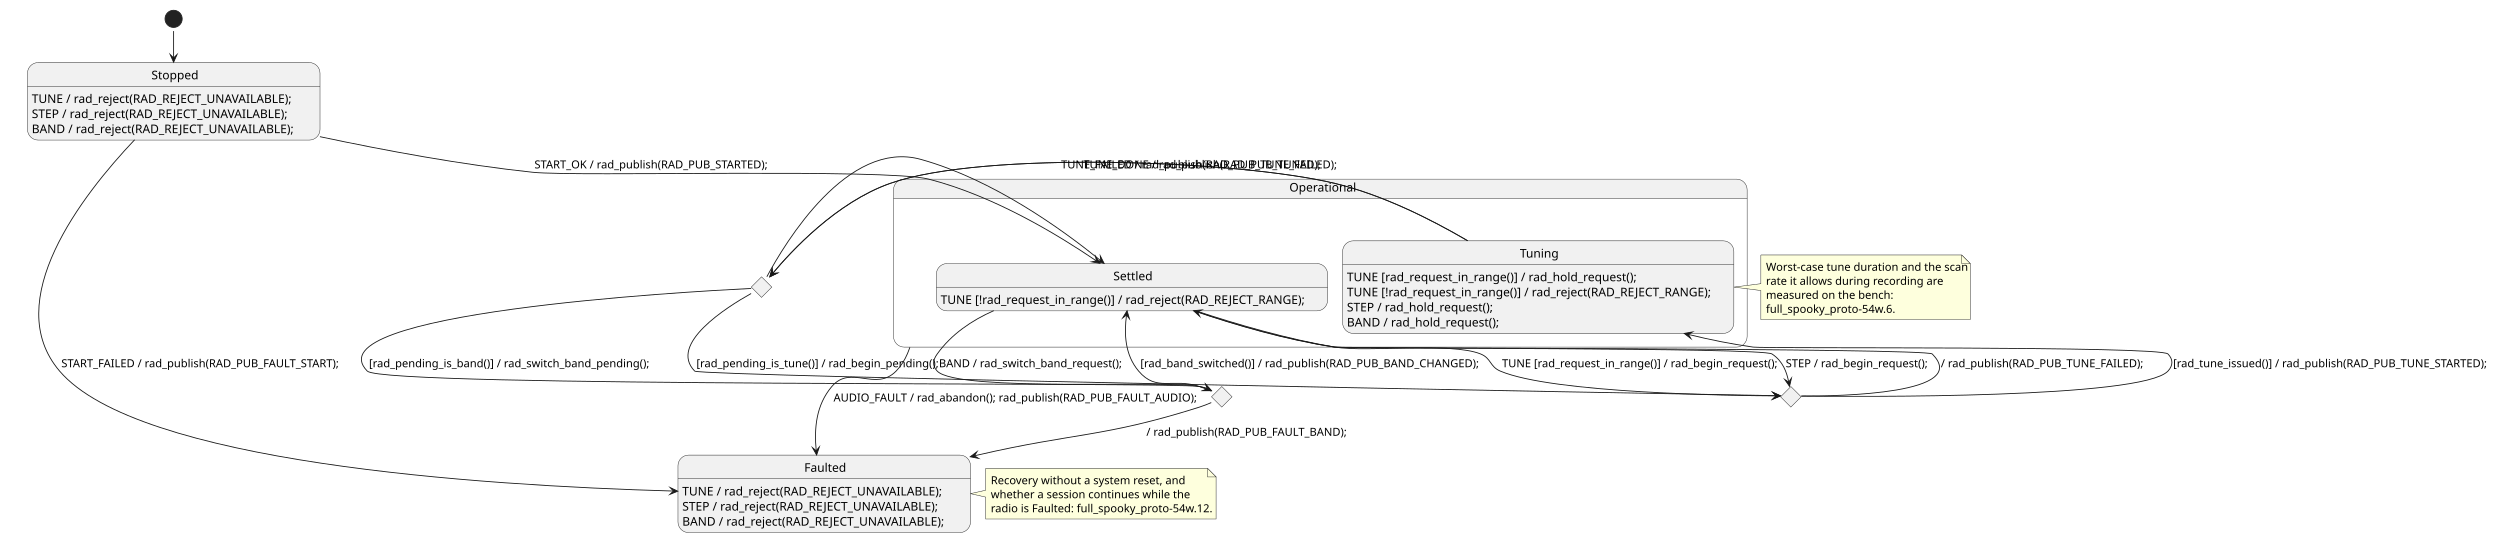
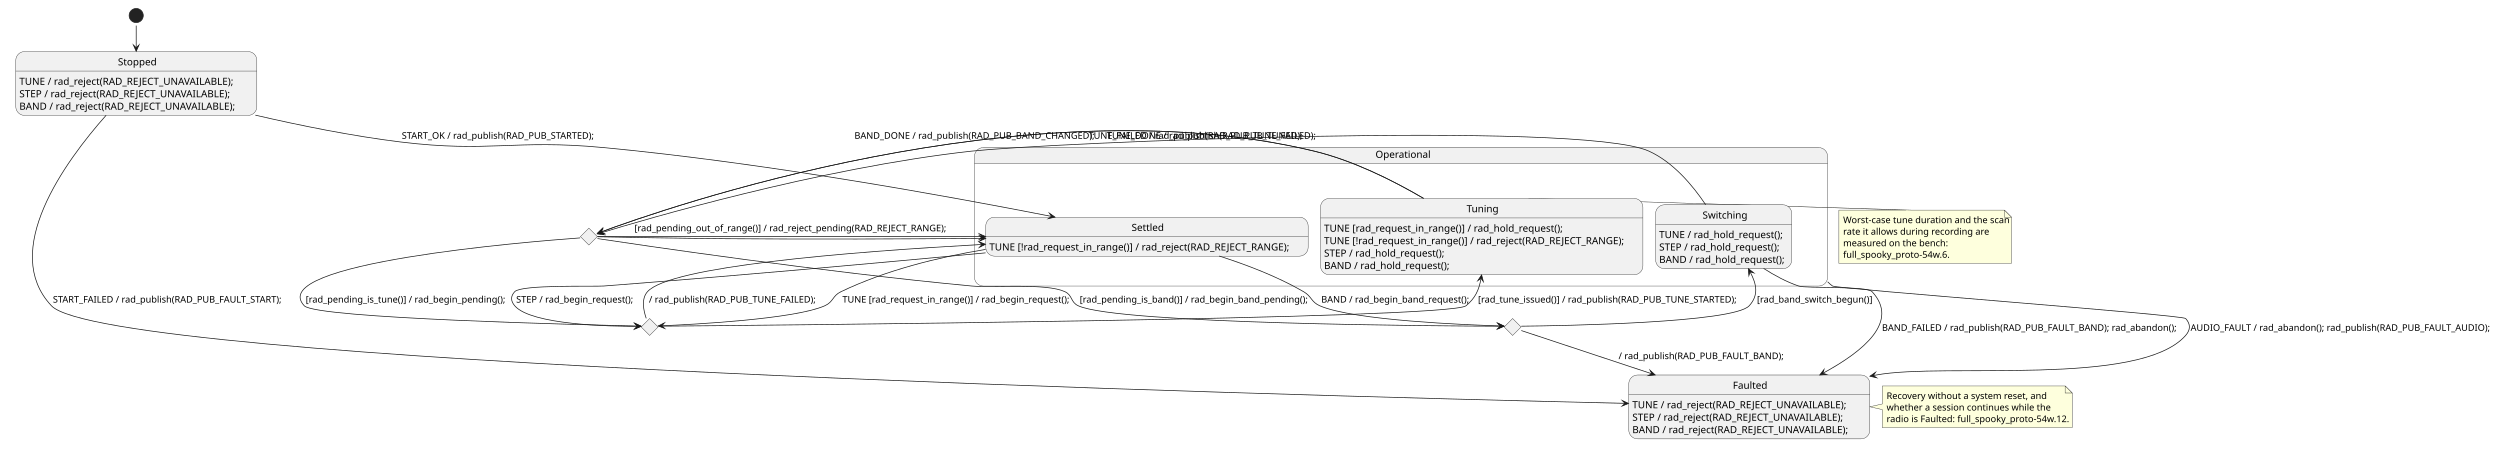
- <svg xmlns="http://www.w3.org/2000/svg" version="1.1" data-diagram-type="STATE" style="width:2917px;height:637px;background:#FFFFFF;" width="2917px" height="637px" viewBox="0 0 2917 637" zoomAndPan="magnify" preserveAspectRatio="none" contentStyleType="text/css">
+ <svg xmlns="http://www.w3.org/2000/svg" version="1.1" data-diagram-type="STATE" style="width:3540px;height:637px;background:#FFFFFF;" width="3540px" height="637px" viewBox="0 0 3540 637" zoomAndPan="magnify" preserveAspectRatio="none" contentStyleType="text/css">
  <defs />
  <g font-family="sans-serif" lengthAdjust="spacing">
    <g class="cluster" data-qualified-name="Operational" id="ent0002" data-source-line="23">
-       <path d="M1055.06,209 L2026.06,209 A12.5,12.5 0 0 1 2038.56,221.5 L2038.56,231.609 L1042.56,231.609 L1042.56,221.5 A12.5,12.5 0 0 1 1055.06,209" fill="#F1F1F1" />
-       <rect x="1042.56" y="209" width="996" height="196" fill="none" style="stroke:#181818;stroke-width:0.5;" rx="12.5" ry="12.5" />
-       <line x1="1042.56" y1="231.609" x2="2038.56" y2="231.609" style="stroke:#181818;stroke-width:0.5;" />
-       <text x="1504.371" y="223.533" fill="#000" font-size="14" textLength="72.379">Operational</text>
+       <path d="M1392.356,209 L2575.356,209 A12.5,12.5 0 0 1 2587.856,221.5 L2587.856,231.609 L1379.856,231.609 L1379.856,221.5 A12.5,12.5 0 0 1 1392.356,209" fill="#F1F1F1" />
+       <rect x="1379.856" y="209" width="1208" height="196" fill="none" style="stroke:#181818;stroke-width:0.5;" rx="12.5" ry="12.5" />
+       <line x1="1379.856" y1="231.609" x2="2587.856" y2="231.609" style="stroke:#181818;stroke-width:0.5;" />
+       <text x="1947.667" y="223.533" fill="#000" font-size="14" textLength="72.379">Operational</text>
    </g>
    <g class="entity" data-qualified-name="Stopped" id="ent0001" data-source-line="22">
-       <rect x="32.06" y="73" width="341.323" height="90.438" fill="#F1F1F1" style="stroke:#181818;stroke-width:0.5;" rx="12.5" ry="12.5" />
-       <line x1="32.06" y1="100.609" x2="373.384" y2="100.609" style="stroke:#181818;stroke-width:0.5;" />
-       <text x="176.643" y="92.533" fill="#000" font-size="14" textLength="52.158">Stopped</text>
-       <text x="37.06" y="120.143" fill="#000" font-size="14" textLength="320.537">TUNE / rad_reject(RAD_REJECT_UNAVAILABLE);</text>
-       <text x="37.06" y="137.752" fill="#000" font-size="14" textLength="318.992">STEP / rad_reject(RAD_REJECT_UNAVAILABLE);</text>
-       <text x="37.06" y="155.361" fill="#000" font-size="14" textLength="321.323">BAND / rad_reject(RAD_REJECT_UNAVAILABLE);</text>
+       <rect x="22.356" y="73" width="341.323" height="90.438" fill="#F1F1F1" style="stroke:#181818;stroke-width:0.5;" rx="12.5" ry="12.5" />
+       <line x1="22.356" y1="100.609" x2="363.68" y2="100.609" style="stroke:#181818;stroke-width:0.5;" />
+       <text x="166.939" y="92.533" fill="#000" font-size="14" textLength="52.158">Stopped</text>
+       <text x="27.356" y="120.143" fill="#000" font-size="14" textLength="320.537">TUNE / rad_reject(RAD_REJECT_UNAVAILABLE);</text>
+       <text x="27.356" y="137.752" fill="#000" font-size="14" textLength="318.992">STEP / rad_reject(RAD_REJECT_UNAVAILABLE);</text>
+       <text x="27.356" y="155.361" fill="#000" font-size="14" textLength="321.323">BAND / rad_reject(RAD_REJECT_UNAVAILABLE);</text>
    </g>
-     <g class="entity" data-qualified-name="Faulted" id="ent0005" data-source-line="27">
-       <rect x="791.06" y="531" width="341.323" height="90.438" fill="#F1F1F1" style="stroke:#181818;stroke-width:0.5;" rx="12.5" ry="12.5" />
-       <line x1="791.06" y1="558.609" x2="1132.384" y2="558.609" style="stroke:#181818;stroke-width:0.5;" />
-       <text x="938.374" y="550.533" fill="#000" font-size="14" textLength="46.696">Faulted</text>
-       <text x="796.06" y="578.143" fill="#000" font-size="14" textLength="320.537">TUNE / rad_reject(RAD_REJECT_UNAVAILABLE);</text>
-       <text x="796.06" y="595.752" fill="#000" font-size="14" textLength="318.992">STEP / rad_reject(RAD_REJECT_UNAVAILABLE);</text>
-       <text x="796.06" y="613.361" fill="#000" font-size="14" textLength="321.323">BAND / rad_reject(RAD_REJECT_UNAVAILABLE);</text>
+     <g class="entity" data-qualified-name="Faulted" id="ent0006" data-source-line="28">
+       <rect x="2306.356" y="531" width="341.323" height="90.438" fill="#F1F1F1" style="stroke:#181818;stroke-width:0.5;" rx="12.5" ry="12.5" />
+       <line x1="2306.356" y1="558.609" x2="2647.68" y2="558.609" style="stroke:#181818;stroke-width:0.5;" />
+       <text x="2453.67" y="550.533" fill="#000" font-size="14" textLength="46.696">Faulted</text>
+       <text x="2311.356" y="578.143" fill="#000" font-size="14" textLength="320.537">TUNE / rad_reject(RAD_REJECT_UNAVAILABLE);</text>
+       <text x="2311.356" y="595.752" fill="#000" font-size="14" textLength="318.992">STEP / rad_reject(RAD_REJECT_UNAVAILABLE);</text>
+       <text x="2311.356" y="613.361" fill="#000" font-size="14" textLength="321.323">BAND / rad_reject(RAD_REJECT_UNAVAILABLE);</text>
    </g>
-     <g class="entity" data-qualified-name="TuneIssue" id="ent0006">
-       <polygon points="2089.56,451,2101.56,463,2089.56,475,2077.56,463,2089.56,451" fill="#F1F1F1" style="stroke:#181818;stroke-width:0.5;stroke-linejoin:miter;stroke-miterlimit:10;" />
+     <g class="entity" data-qualified-name="TuneIssue" id="ent0007">
+       <polygon points="919.856,451,931.856,463,919.856,475,907.856,463,919.856,451" fill="#F1F1F1" style="stroke:#181818;stroke-width:0.5;stroke-linejoin:miter;stroke-miterlimit:10;" />
    </g>
-     <g class="entity" data-qualified-name="BandSwitch" id="ent0007">
-       <polygon points="1425.56,451,1437.56,463,1425.56,475,1413.56,463,1425.56,451" fill="#F1F1F1" style="stroke:#181818;stroke-width:0.5;stroke-linejoin:miter;stroke-miterlimit:10;" />
+     <g class="entity" data-qualified-name="BandIssue" id="ent0008">
+       <polygon points="2141.856,451,2153.856,463,2141.856,475,2129.856,463,2141.856,451" fill="#F1F1F1" style="stroke:#181818;stroke-width:0.5;stroke-linejoin:miter;stroke-miterlimit:10;" />
    </g>
-     <g class="entity" data-qualified-name="NextCommand" id="ent0008">
-       <polygon points="888.56,323,900.56,335,888.56,347,876.56,335,888.56,323" fill="#F1F1F1" style="stroke:#181818;stroke-width:0.5;stroke-linejoin:miter;stroke-miterlimit:10;" />
+     <g class="entity" data-qualified-name="NextCommand" id="ent0009">
+       <polygon points="833.856,323,845.856,335,833.856,347,821.856,335,833.856,323" fill="#F1F1F1" style="stroke:#181818;stroke-width:0.5;stroke-linejoin:miter;stroke-miterlimit:10;" />
    </g>
-     <g class="start_entity" data-qualified-name=".start." id="ent0009" data-source-line="20">
-       <ellipse cx="202.56" cy="22" rx="10" ry="10" fill="#222" style="stroke:#222;stroke-width:1;" />
+     <g class="start_entity" data-qualified-name=".start." id="ent0010" data-source-line="20">
+       <ellipse cx="192.856" cy="22" rx="10" ry="10" fill="#222" style="stroke:#222;stroke-width:1;" />
    </g>
-     <g class="entity" data-qualified-name="GMN26" id="ent0027" data-source-line="87">
-       <path d="M2054.56,297.5 L2054.56,331 L2022.865,335 L2054.56,339 L2054.56,372.906 A0,0 0 0 0 2054.56,372.906 L2298.852,372.906 A0,0 0 0 0 2298.852,372.906 L2298.852,307.5 L2288.852,297.5 L2054.56,297.5 A0,0 0 0 0 2054.56,297.5" style="stroke:#181818;stroke-width:0.5;" fill="#FEFFDD" />
-       <path d="M2288.852,297.5 L2288.852,307.5 L2298.852,307.5 L2288.852,297.5" style="stroke:#181818;stroke-width:0.5;" fill="#FEFFDD" />
-       <text x="2060.56" y="315.995" fill="#000" font-size="13" textLength="223.292">Worst-case tune duration and the scan</text>
-       <text x="2060.56" y="332.347" fill="#000" font-size="13" textLength="192.207">rate it allows during recording are</text>
-       <text x="2060.56" y="348.698" fill="#000" font-size="13" textLength="140.207">measured on the bench:</text>
-       <text x="2060.56" y="365.05" fill="#000" font-size="13" textLength="144.53">full_spooky_proto-54w.6.</text>
+     <g class="entity" data-qualified-name="GMN30" id="ent0031" data-source-line="102">
+       <path d="M2603.856,297.5 L2603.856,372.906 A0,0 0 0 0 2603.856,372.906 L2848.148,372.906 A0,0 0 0 0 2848.148,372.906 L2848.148,307.5 L2838.148,297.5 L2706.873,297.5 L2164.426,280.836 L2698.873,297.5 L2603.856,297.5 A0,0 0 0 0 2603.856,297.5" style="stroke:#181818;stroke-width:0.5;" fill="#FEFFDD" />
+       <path d="M2838.148,297.5 L2838.148,307.5 L2848.148,307.5 L2838.148,297.5" style="stroke:#181818;stroke-width:0.5;" fill="#FEFFDD" />
+       <text x="2609.856" y="315.995" fill="#000" font-size="13" textLength="223.292">Worst-case tune duration and the scan</text>
+       <text x="2609.856" y="332.347" fill="#000" font-size="13" textLength="192.207">rate it allows during recording are</text>
+       <text x="2609.856" y="348.698" fill="#000" font-size="13" textLength="140.207">measured on the bench:</text>
+       <text x="2609.856" y="365.05" fill="#000" font-size="13" textLength="144.53">full_spooky_proto-54w.6.</text>
    </g>
-     <g class="entity" data-qualified-name="GMN29" id="ent0030" data-source-line="93">
-       <path d="M1150.06,546.5 L1150.06,572 L1132.208,576 L1150.06,580 L1150.06,605.555 A0,0 0 0 0 1150.06,605.555 L1418.924,605.555 A0,0 0 0 0 1418.924,605.555 L1418.924,556.5 L1408.924,546.5 L1150.06,546.5 A0,0 0 0 0 1150.06,546.5" style="stroke:#181818;stroke-width:0.5;" fill="#FEFFDD" />
-       <path d="M1408.924,546.5 L1408.924,556.5 L1418.924,556.5 L1408.924,546.5" style="stroke:#181818;stroke-width:0.5;" fill="#FEFFDD" />
-       <text x="1156.06" y="564.995" fill="#000" font-size="13" textLength="216.76">Recovery without a system reset, and</text>
-       <text x="1156.06" y="581.347" fill="#000" font-size="13" textLength="218.962">whether a session continues while the</text>
-       <text x="1156.06" y="597.698" fill="#000" font-size="13" textLength="247.863">radio is Faulted: full_spooky_proto-54w.12.</text>
+     <g class="entity" data-qualified-name="GMN33" id="ent0034" data-source-line="108">
+       <path d="M2665.356,546.5 L2665.356,572 L2647.504,576 L2665.356,580 L2665.356,605.555 A0,0 0 0 0 2665.356,605.555 L2934.22,605.555 A0,0 0 0 0 2934.22,605.555 L2934.22,556.5 L2924.22,546.5 L2665.356,546.5 A0,0 0 0 0 2665.356,546.5" style="stroke:#181818;stroke-width:0.5;" fill="#FEFFDD" />
+       <path d="M2924.22,546.5 L2924.22,556.5 L2934.22,556.5 L2924.22,546.5" style="stroke:#181818;stroke-width:0.5;" fill="#FEFFDD" />
+       <text x="2671.356" y="564.995" fill="#000" font-size="13" textLength="216.76">Recovery without a system reset, and</text>
+       <text x="2671.356" y="581.347" fill="#000" font-size="13" textLength="218.962">whether a session continues while the</text>
+       <text x="2671.356" y="597.698" fill="#000" font-size="13" textLength="247.863">radio is Faulted: full_spooky_proto-54w.12.</text>
    </g>
    <g class="entity" data-qualified-name="Operational.Settled" id="ent0003" data-source-line="24">
-       <rect x="1092.56" y="307.5" width="456.488" height="55.219" fill="#F1F1F1" style="stroke:#181818;stroke-width:0.5;" rx="12.5" ry="12.5" />
-       <line x1="1092.56" y1="335.109" x2="1549.049" y2="335.109" style="stroke:#181818;stroke-width:0.5;" />
-       <text x="1299.012" y="327.033" fill="#000" font-size="14" textLength="43.586">Settled</text>
-       <text x="1097.56" y="354.643" fill="#000" font-size="14" textLength="436.488">TUNE [!rad_request_in_range()] / rad_reject(RAD_REJECT_RANGE);</text>
+       <rect x="1395.856" y="307.5" width="456.488" height="55.219" fill="#F1F1F1" style="stroke:#181818;stroke-width:0.5;" rx="12.5" ry="12.5" />
+       <line x1="1395.856" y1="335.109" x2="1852.345" y2="335.109" style="stroke:#181818;stroke-width:0.5;" />
+       <text x="1602.308" y="327.033" fill="#000" font-size="14" textLength="43.586">Settled</text>
+       <text x="1400.856" y="354.643" fill="#000" font-size="14" textLength="436.488">TUNE [!rad_request_in_range()] / rad_reject(RAD_REJECT_RANGE);</text>
    </g>
    <g class="entity" data-qualified-name="Operational.Tuning" id="ent0004" data-source-line="25">
-       <rect x="1566.56" y="281" width="456.488" height="108.047" fill="#F1F1F1" style="stroke:#181818;stroke-width:0.5;" rx="12.5" ry="12.5" />
-       <line x1="1566.56" y1="308.609" x2="2023.049" y2="308.609" style="stroke:#181818;stroke-width:0.5;" />
-       <text x="1773.401" y="300.533" fill="#000" font-size="14" textLength="42.807">Tuning</text>
-       <text x="1571.56" y="328.143" fill="#000" font-size="14" textLength="329.95">TUNE [rad_request_in_range()] / rad_hold_request();</text>
-       <text x="1571.56" y="345.752" fill="#000" font-size="14" textLength="436.488">TUNE [!rad_request_in_range()] / rad_reject(RAD_REJECT_RANGE);</text>
-       <text x="1571.56" y="363.361" fill="#000" font-size="14" textLength="170.42">STEP / rad_hold_request();</text>
-       <text x="1571.56" y="380.971" fill="#000" font-size="14" textLength="172.751">BAND / rad_hold_request();</text>
+       <rect x="1869.856" y="281" width="456.488" height="108.047" fill="#F1F1F1" style="stroke:#181818;stroke-width:0.5;" rx="12.5" ry="12.5" />
+       <line x1="1869.856" y1="308.609" x2="2326.345" y2="308.609" style="stroke:#181818;stroke-width:0.5;" />
+       <text x="2076.697" y="300.533" fill="#000" font-size="14" textLength="42.807">Tuning</text>
+       <text x="1874.856" y="328.143" fill="#000" font-size="14" textLength="329.95">TUNE [rad_request_in_range()] / rad_hold_request();</text>
+       <text x="1874.856" y="345.752" fill="#000" font-size="14" textLength="436.488">TUNE [!rad_request_in_range()] / rad_reject(RAD_REJECT_RANGE);</text>
+       <text x="1874.856" y="363.361" fill="#000" font-size="14" textLength="170.42">STEP / rad_hold_request();</text>
+       <text x="1874.856" y="380.971" fill="#000" font-size="14" textLength="172.751">BAND / rad_hold_request();</text>
    </g>
-     <g class="link" data-entity-1="ent0009" data-entity-2="ent0001" id="lnk10" data-link-type="dependency">
-       <polygon points="202.56,72.617,206.56,63.617,202.56,67.617,198.56,63.617,202.56,72.617" fill="#181818" style="stroke:#181818;stroke-width:1;stroke-linejoin:miter;stroke-miterlimit:10;" />
-       <path d="M202.56,36.281 C202.56,45.493 202.56,54.148 202.56,67.617" style="stroke:#181818;stroke-width:1;" fill="none" />
+     <g class="entity" data-qualified-name="Operational.Switching" id="ent0005" data-source-line="26">
+       <rect x="2344.356" y="290" width="192.751" height="90.438" fill="#F1F1F1" style="stroke:#181818;stroke-width:0.5;" rx="12.5" ry="12.5" />
+       <line x1="2344.356" y1="317.609" x2="2537.107" y2="317.609" style="stroke:#181818;stroke-width:0.5;" />
+       <text x="2410.773" y="309.533" fill="#000" font-size="14" textLength="59.917">Switching</text>
+       <text x="2349.356" y="337.143" fill="#000" font-size="14" textLength="171.965">TUNE / rad_hold_request();</text>
+       <text x="2349.356" y="354.752" fill="#000" font-size="14" textLength="170.42">STEP / rad_hold_request();</text>
+       <text x="2349.356" y="372.361" fill="#000" font-size="14" textLength="172.751">BAND / rad_hold_request();</text>
    </g>
-     <g class="link" data-entity-1="ent0001" data-entity-2="ent0003" id="lnk11" data-link-type="dependency">
-       <polygon points="1283.432,307.276,1278.242,298.906,1279.298,304.463,1273.741,305.519,1283.432,307.276" fill="#181818" style="stroke:#181818;stroke-width:1;stroke-linejoin:miter;stroke-miterlimit:10;" />
-       <path d="M373.279,159.474 C448.887,175.564 539.187,192.295 621.56,201 C672.617,206.396 1033.832,196.232 1083.56,209 C1159.706,228.551 1234.468,273.951 1279.298,304.463" style="stroke:#181818;stroke-width:1;" fill="none" />
-       <text x="623.56" y="196.495" fill="#000" font-size="13" textLength="288.253">START_OK / rad_publish(RAD_PUB_STARTED);</text>
+     <g class="link" data-entity-1="ent0010" data-entity-2="ent0001" id="lnk11" data-link-type="dependency">
+       <polygon points="192.856,72.617,196.856,63.617,192.856,67.617,188.856,63.617,192.856,72.617" fill="#181818" style="stroke:#181818;stroke-width:1;stroke-linejoin:miter;stroke-miterlimit:10;" />
+       <path d="M192.856,36.281 C192.856,45.493 192.856,54.148 192.856,67.617" style="stroke:#181818;stroke-width:1;" fill="none" />
    </g>
-     <g class="link" data-entity-1="ent0001" data-entity-2="ent0005" id="lnk12" data-link-type="dependency">
-       <polygon points="790.786,573.107,781.903,568.853,785.788,572.965,781.676,576.85,790.786,573.107" fill="#181818" style="stroke:#181818;stroke-width:1;stroke-linejoin:miter;stroke-miterlimit:10;" />
-       <path d="M157.091,163.073 C95.288,228.274 0,351.49 69.56,433 C160.411,539.458 553.242,566.352 785.788,572.965" style="stroke:#181818;stroke-width:1;" fill="none" />
-       <text x="71.56" y="428.495" fill="#000" font-size="13" textLength="345.325">START_FAILED / rad_publish(RAD_PUB_FAULT_START);</text>
+     <g class="link" data-entity-1="ent0001" data-entity-2="ent0003" id="lnk12" data-link-type="dependency">
+       <polygon points="1493.918,307.441,1485.856,301.784,1489.011,306.478,1484.317,309.634,1493.918,307.441" fill="#181818" style="stroke:#181818;stroke-width:1;stroke-linejoin:miter;stroke-miterlimit:10;" />
+       <path d="M361.587,163.053 C425.438,177.854 499.062,192.701 566.856,201 C693.957,216.558 727.378,196.923 854.856,209 C1081.079,230.432 1336.659,276.605 1489.011,306.478" style="stroke:#181818;stroke-width:1;" fill="none" />
+       <text x="568.856" y="196.495" fill="#000" font-size="13" textLength="288.253">START_OK / rad_publish(RAD_PUB_STARTED);</text>
    </g>
-     <g class="link" data-entity-1="ent0003" data-entity-2="ent0006" id="lnk13" data-link-type="dependency">
-       <polygon points="2077.496,461.961,2068.52,457.907,2072.496,461.931,2068.472,465.906,2077.496,461.961" fill="#181818" style="stroke:#181818;stroke-width:1;stroke-linejoin:miter;stroke-miterlimit:10;" />
-       <path d="M1394.76,362.511 C1440.959,377.782 1501.974,395.735 1557.56,405 C1594.865,411.218 1692.458,398.923 1727.56,413 C1740.133,418.042 1738.086,427.718 1750.56,433 C1811.345,458.738 2019.384,461.609 2072.496,461.931" style="stroke:#181818;stroke-width:1;" fill="none" />
-       <text x="1752.56" y="428.495" fill="#000" font-size="13" textLength="313.612">TUNE [rad_request_in_range()] / rad_begin_request();</text>
+     <g class="link" data-entity-1="ent0001" data-entity-2="ent0006" id="lnk13" data-link-type="dependency">
+       <polygon points="2305.942,571.26,2297.038,567.051,2300.943,571.143,2296.851,575.049,2305.942,571.26" fill="#181818" style="stroke:#181818;stroke-width:1;stroke-linejoin:miter;stroke-miterlimit:10;" />
+       <path d="M150.31,163.169 C91.388,229.613 0,355.713 72.856,433 C149.37,514.166 1764.375,558.58 2300.943,571.143" style="stroke:#181818;stroke-width:1;" fill="none" />
+       <text x="74.856" y="428.495" fill="#000" font-size="13" textLength="345.325">START_FAILED / rad_publish(RAD_PUB_FAULT_START);</text>
    </g>
-     <g class="link" data-entity-1="ent0003" data-entity-2="ent0006" id="lnk14" data-link-type="dependency">
-       <polygon points="2088.028,450.822,2090.245,441.226,2087.078,445.913,2082.391,442.746,2088.028,450.822" fill="#181818" style="stroke:#181818;stroke-width:1;stroke-linejoin:miter;stroke-miterlimit:10;" />
-       <path d="M1392.827,362.512 C1439.2,378.15 1501.094,396.495 1557.56,405 C1571.571,407.11 2055.726,405.209 2067.56,413 C2080.334,421.41 2084.82,434.245 2087.078,445.913" style="stroke:#181818;stroke-width:1;" fill="none" />
-       <text x="2083.56" y="428.495" fill="#000" font-size="13" textLength="165.477">STEP / rad_begin_request();</text>
+     <g class="link" data-entity-1="ent0003" data-entity-2="ent0007" id="lnk14" data-link-type="dependency">
+       <polygon points="932.071,461.522,941.232,465.137,937.066,461.31,940.893,457.145,932.071,461.522" fill="#181818" style="stroke:#181818;stroke-width:1;stroke-linejoin:miter;stroke-miterlimit:10;" />
+       <path d="M1395.622,353.156 C1327.38,364.394 1253.976,382.831 1190.856,413 C1178.634,418.842 1180.247,427.525 1167.856,433 C1124.737,452.054 980.867,459.452 937.066,461.31" style="stroke:#181818;stroke-width:1;" fill="none" />
+       <text x="1192.856" y="428.495" fill="#000" font-size="13" textLength="313.612">TUNE [rad_request_in_range()] / rad_begin_request();</text>
    </g>
    <g class="link" data-entity-1="ent0003" data-entity-2="ent0007" id="lnk15" data-link-type="dependency">
-       <polygon points="1413.419,455.85,1406.804,448.553,1408.846,453.829,1403.57,455.87,1413.419,455.85" fill="#181818" style="stroke:#181818;stroke-width:1;stroke-linejoin:miter;stroke-miterlimit:10;" />
-       <path d="M1159.487,362.501 C1133.616,373.905 1109.985,390.084 1093.56,413 C1088.382,420.225 1087.462,426.533 1093.56,433 C1116.926,457.78 1366.395,443.252 1399.56,451 C1404.238,452.093 1404.571,451.939 1408.846,453.829" style="stroke:#181818;stroke-width:1;" fill="none" />
-       <text x="1095.56" y="428.495" fill="#000" font-size="13" textLength="208.102">BAND / rad_switch_band_request();</text>
+       <polygon points="907.742,462.112,898.734,458.13,902.742,462.122,898.749,466.13,907.742,462.112" fill="#181818" style="stroke:#181818;stroke-width:1;stroke-linejoin:miter;stroke-miterlimit:10;" />
+       <path d="M1395.595,358.053 C1242.673,372.44 1036.79,391.065 854.856,405 C840.869,406.071 738.457,402.771 728.856,413 C722.773,419.481 723.062,426.259 728.856,433 C752.196,460.151 864.452,462.195 902.742,462.122" style="stroke:#181818;stroke-width:1;" fill="none" />
+       <text x="730.856" y="428.495" fill="#000" font-size="13" textLength="165.477">STEP / rad_begin_request();</text>
    </g>
-     <g class="link" data-entity-1="ent0006" data-entity-2="ent0004" id="lnk16" data-link-type="dependency">
-       <polygon points="1965.16,389.055,1972.957,395.073,1970.018,390.239,1974.851,387.3,1965.16,389.055" fill="#181818" style="stroke:#181818;stroke-width:1;stroke-linejoin:miter;stroke-miterlimit:10;" />
-       <path d="M2101.764,462.163 C2169.724,462.945 2499.541,465.063 2529.56,433 C2535.636,426.511 2535.794,419.337 2529.56,413 C2520.131,403.414 2058.871,406.908 2045.56,405 C2019.278,401.232 1996.698,396.744 1970.018,390.239" style="stroke:#181818;stroke-width:1;" fill="none" />
-       <text x="2535.56" y="428.495" fill="#000" font-size="13" textLength="374.258">[rad_tune_issued()] / rad_publish(RAD_PUB_TUNE_STARTED);</text>
+     <g class="link" data-entity-1="ent0003" data-entity-2="ent0008" id="lnk16" data-link-type="dependency">
+       <polygon points="2129.715,461.673,2120.839,457.405,2124.717,461.523,2120.599,465.401,2129.715,461.673" fill="#181818" style="stroke:#181818;stroke-width:1;stroke-linejoin:miter;stroke-miterlimit:10;" />
+       <path d="M1726.319,362.542 C1765.198,374.889 1808.964,391.641 1845.856,413 C1857.58,419.787 1856.437,427.59 1868.856,433 C1916.814,453.889 2078.236,460.126 2124.717,461.523" style="stroke:#181818;stroke-width:1;" fill="none" />
+       <text x="1870.856" y="428.495" fill="#000" font-size="13" textLength="203.792">BAND / rad_begin_band_request();</text>
    </g>
-     <g class="link" data-entity-1="ent0006" data-entity-2="ent0003" id="lnk17" data-link-type="dependency">
-       <polygon points="1392.554,362.506,1399.798,369.178,1397.29,364.108,1402.361,361.6,1392.554,362.506" fill="#181818" style="stroke:#181818;stroke-width:1;stroke-linejoin:miter;stroke-miterlimit:10;" />
-       <path d="M2101.787,462.142 C2147.108,462.312 2300.569,459.539 2254.56,413 C2247.754,406.115 1567.137,406.422 1557.56,405 C1500.97,396.598 1443.687,379.796 1397.29,364.108" style="stroke:#181818;stroke-width:1;" fill="none" />
-       <text x="2264.56" y="428.495" fill="#000" font-size="13" textLength="243.477">/ rad_publish(RAD_PUB_TUNE_FAILED);</text>
+     <g class="link" data-entity-1="ent0007" data-entity-2="ent0004" id="lnk17" data-link-type="dependency">
+       <polygon points="2097.976,389.236,2092.524,397.438,2097.138,394.165,2100.411,398.779,2097.976,389.236" fill="#181818" style="stroke:#181818;stroke-width:1;stroke-linejoin:miter;stroke-miterlimit:10;" />
+       <path d="M932.18,461.901 C1054.854,460.892 2052.539,452.105 2075.856,433 C2088.88,422.33 2094.336,410.646 2097.138,394.165" style="stroke:#181818;stroke-width:1;" fill="none" />
+       <text x="2092.856" y="428.495" fill="#000" font-size="13" textLength="374.258">[rad_tune_issued()] / rad_publish(RAD_PUB_TUNE_STARTED);</text>
    </g>
-     <g class="link" data-entity-1="ent0004" data-entity-2="ent0008" id="lnk18" data-link-type="dependency">
-       <polygon points="898.22,322.972,907.063,318.636,901.429,319.137,900.928,313.503,898.22,322.972" fill="#181818" style="stroke:#181818;stroke-width:1;stroke-linejoin:miter;stroke-miterlimit:10;" />
-       <path d="M1712.506,280.924 C1668.523,255.163 1612.247,227.153 1557.56,214 C1445.425,187.03 1147.315,175.603 1038.56,214 C975.776,236.166 923.171,293.152 901.429,319.137" style="stroke:#181818;stroke-width:1;" fill="none" />
-       <text x="1264.06" y="196.495" fill="#000" font-size="13" textLength="283.912">TUNE_DONE / rad_publish(RAD_PUB_TUNED);</text>
+     <g class="link" data-entity-1="ent0007" data-entity-2="ent0003" id="lnk18" data-link-type="dependency">
+       <polygon points="1395.465,345.868,1386.257,342.374,1390.473,346.146,1386.701,350.362,1395.465,345.868" fill="#181818" style="stroke:#181818;stroke-width:1;stroke-linejoin:miter;stroke-miterlimit:10;" />
+       <path d="M915.066,450.779 C911.199,439.754 907.751,423.151 916.856,413 C948.804,377.385 1196.253,356.947 1390.473,346.146" style="stroke:#181818;stroke-width:1;" fill="none" />
+       <text x="918.856" y="428.495" fill="#000" font-size="13" textLength="243.477">/ rad_publish(RAD_PUB_TUNE_FAILED);</text>
    </g>
-     <g class="link" data-entity-1="ent0004" data-entity-2="ent0008" id="lnk19" data-link-type="dependency">
-       <polygon points="898.22,322.972,907.063,318.636,901.429,319.137,900.928,313.503,898.22,322.972" fill="#181818" style="stroke:#181818;stroke-width:1;stroke-linejoin:miter;stroke-miterlimit:10;" />
-       <path d="M1712.506,280.924 C1668.523,255.163 1612.247,227.153 1557.56,214 C1445.425,187.03 1147.315,175.603 1038.56,214 C975.776,236.166 923.171,293.152 901.429,319.137" style="stroke:#181818;stroke-width:1;" fill="none" />
-       <text x="1238.06" y="196.495" fill="#000" font-size="13" textLength="335.22">TUNE_FAILED / rad_publish(RAD_PUB_TUNE_FAILED);</text>
+     <g class="link" data-entity-1="ent0004" data-entity-2="ent0009" id="lnk19" data-link-type="dependency">
+       <polygon points="845.982,330.399,855.812,331.01,850.668,328.656,853.023,323.512,845.982,330.399" fill="#181818" style="stroke:#181818;stroke-width:1;stroke-linejoin:miter;stroke-miterlimit:10;" />
+       <path d="M2015.802,280.924 C1971.819,255.163 1915.543,227.153 1860.856,214 C1451.963,115.658 936.159,296.859 850.668,328.656" style="stroke:#181818;stroke-width:1;" fill="none" />
+       <text x="1567.356" y="196.495" fill="#000" font-size="13" textLength="283.912">TUNE_DONE / rad_publish(RAD_PUB_TUNED);</text>
    </g>
-     <g class="link" data-entity-1="ent0008" data-entity-2="ent0006" id="lnk20" data-link-type="dependency">
-       <polygon points="2077.37,461.782,2068.443,457.621,2072.371,461.692,2068.3,465.62,2077.37,461.782" fill="#181818" style="stroke:#181818;stroke-width:1;stroke-linejoin:miter;stroke-miterlimit:10;" />
-       <path d="M876.399,342.479 C847.572,358.598 779.744,401.477 810.56,433 C816.413,438.987 1942.097,459.355 2072.371,461.692" style="stroke:#181818;stroke-width:1;" fill="none" />
-       <text x="812.56" y="428.495" fill="#000" font-size="13" textLength="271.75">[rad_pending_is_tune()] / rad_begin_pending();</text>
+     <g class="link" data-entity-1="ent0004" data-entity-2="ent0009" id="lnk20" data-link-type="dependency">
+       <polygon points="845.982,330.399,855.812,331.01,850.668,328.656,853.023,323.512,845.982,330.399" fill="#181818" style="stroke:#181818;stroke-width:1;stroke-linejoin:miter;stroke-miterlimit:10;" />
+       <path d="M2015.802,280.924 C1971.819,255.163 1915.543,227.153 1860.856,214 C1451.963,115.658 936.159,296.859 850.668,328.656" style="stroke:#181818;stroke-width:1;" fill="none" />
+       <text x="1541.356" y="196.495" fill="#000" font-size="13" textLength="335.22">TUNE_FAILED / rad_publish(RAD_PUB_TUNE_FAILED);</text>
    </g>
-     <g class="link" data-entity-1="ent0008" data-entity-2="ent0007" id="lnk21" data-link-type="dependency">
-       <polygon points="1413.443,455.743,1406.842,448.433,1408.873,453.713,1403.594,455.744,1413.443,455.743" fill="#181818" style="stroke:#181818;stroke-width:1;stroke-linejoin:miter;stroke-miterlimit:10;" />
-       <path d="M876.475,336.565 C797.648,340.454 361.952,365.145 428.56,433 C447.458,452.251 1373.173,445.393 1399.56,451 C1404.259,451.998 1404.601,451.814 1408.873,453.713" style="stroke:#181818;stroke-width:1;" fill="none" />
-       <text x="430.56" y="428.495" fill="#000" font-size="13" textLength="315.828">[rad_pending_is_band()] / rad_switch_band_pending();</text>
+     <g class="link" data-entity-1="ent0009" data-entity-2="ent0003" id="lnk21" data-link-type="dependency">
+       <polygon points="1395.618,335,1386.618,331,1390.618,335,1386.618,339,1395.618,335" fill="#181818" style="stroke:#181818;stroke-width:1;stroke-linejoin:miter;stroke-miterlimit:10;" />
+       <path d="M845.949,335 C907.244,335 1183.79,335 1390.618,335" style="stroke:#181818;stroke-width:1;" fill="none" />
+       <text x="898.356" y="327.495" fill="#000" font-size="13" textLength="445.129">[rad_pending_out_of_range()] / rad_reject_pending(RAD_REJECT_RANGE);</text>
    </g>
-     <g class="link" data-entity-1="ent0008" data-entity-2="ent0003" id="lnk22" data-link-type="dependency">
-       <polygon points="1288.302,307.366,1283.834,298.589,1284.42,304.215,1278.793,304.801,1288.302,307.366" fill="#181818" style="stroke:#181818;stroke-width:1;stroke-linejoin:miter;stroke-miterlimit:10;" />
-       <path d="M894.752,322.918 C915.923,283.432 988.881,162.076 1074.56,186 C1159.202,209.635 1239.852,268.047 1284.42,304.215" style="stroke:#181818;stroke-width:1;" fill="none" />
+     <g class="link" data-entity-1="ent0009" data-entity-2="ent0007" id="lnk22" data-link-type="dependency">
+       <polygon points="907.741,461.746,898.83,457.552,902.742,461.637,898.656,465.55,907.741,461.746" fill="#181818" style="stroke:#181818;stroke-width:1;stroke-linejoin:miter;stroke-miterlimit:10;" />
+       <path d="M821.446,336.864 C747.855,342.206 373.85,372.512 430.856,433 C447.735,450.91 828.97,460.034 902.742,461.637" style="stroke:#181818;stroke-width:1;" fill="none" />
+       <text x="432.856" y="428.495" fill="#000" font-size="13" textLength="271.75">[rad_pending_is_tune()] / rad_begin_pending();</text>
    </g>
-     <g class="link" data-entity-1="ent0007" data-entity-2="ent0003" id="lnk23" data-link-type="dependency">
-       <polygon points="1315.06,362.6,1309.927,371.005,1314.412,367.558,1317.86,372.042,1315.06,362.6" fill="#181818" style="stroke:#181818;stroke-width:1;stroke-linejoin:miter;stroke-miterlimit:10;" />
-       <path d="M1413.538,456.464 C1409.19,454.582 1404.206,452.562 1399.56,451 C1368.703,440.628 1349.592,457.848 1328.56,433 C1312.295,413.782 1311.605,389.033 1314.412,367.558" style="stroke:#181818;stroke-width:1;" fill="none" />
-       <text x="1330.56" y="428.495" fill="#000" font-size="13" textLength="395.941">[rad_band_switched()] / rad_publish(RAD_PUB_BAND_CHANGED);</text>
+     <g class="link" data-entity-1="ent0009" data-entity-2="ent0008" id="lnk23" data-link-type="dependency">
+       <polygon points="2129.754,461.969,2120.768,457.938,2124.754,461.952,2120.741,465.938,2129.754,461.969" fill="#181818" style="stroke:#181818;stroke-width:1;stroke-linejoin:miter;stroke-miterlimit:10;" />
+       <path d="M846.035,337.854 C904.566,346.699 1162.891,385.013 1375.856,405 C1405.115,407.746 1481.216,400.595 1507.856,413 C1518.971,418.175 1515.707,427.899 1526.856,433 C1583.597,458.959 2043.476,461.672 2124.754,461.952" style="stroke:#181818;stroke-width:1;" fill="none" />
+       <text x="1528.856" y="428.495" fill="#000" font-size="13" textLength="311.518">[rad_pending_is_band()] / rad_begin_band_pending();</text>
    </g>
-     <g class="link" data-entity-1="ent0007" data-entity-2="ent0005" id="lnk24" data-link-type="dependency">
-       <polygon points="1132.075,532.969,1141.748,534.821,1136.944,531.834,1139.931,527.03,1132.075,532.969" fill="#181818" style="stroke:#181818;stroke-width:1;stroke-linejoin:miter;stroke-miterlimit:10;" />
-       <path d="M1413.307,469.742 C1409.023,471.599 1404.14,473.55 1399.56,475 C1287.281,510.544 1255.311,504.497 1140.56,531 C1137.754,531.648 1139.793,531.17 1136.944,531.834" style="stroke:#181818;stroke-width:1;" fill="none" />
-       <text x="1337.56" y="508.495" fill="#000" font-size="13" textLength="239.865">/ rad_publish(RAD_PUB_FAULT_BAND);</text>
+     <g class="link" data-entity-1="ent0009" data-entity-2="ent0003" id="lnk24" data-link-type="dependency">
+       <polygon points="1395.83,337.508,1386.798,333.579,1390.83,337.547,1386.861,341.578,1395.83,337.508" fill="#181818" style="stroke:#181818;stroke-width:1;stroke-linejoin:miter;stroke-miterlimit:10;" />
+       <path d="M846.197,335.255 C877.044,335.879 960.003,337.469 1029.19,338 C1150.238,338.929 1280.148,338.418 1390.83,337.547" style="stroke:#181818;stroke-width:1;" fill="none" />
    </g>
-     <g class="link" data-entity-1="ent0002" data-entity-2="ent0005" id="lnk25" data-link-type="dependency">
-       <polygon points="952.842,530.896,955.959,521.553,952.362,525.919,947.996,522.322,952.842,530.896" fill="#181818" style="stroke:#181818;stroke-width:1;stroke-linejoin:miter;stroke-miterlimit:10;" />
-       <path d="M1061.637,405.197 C1061.475,405.688 1061.308,406.179 1061.138,406.668 C1060.456,408.624 1059.712,410.557 1058.899,412.457 C1055.65,420.055 1051.313,427.118 1045.56,433 C1021.593,457.509 992.745,424.867 970.56,451 C952.192,472.638 949.839,499.788 952.362,525.919" style="stroke:#181818;stroke-width:1;" fill="none" />
-       <text x="972.56" y="468.495" fill="#000" font-size="13" textLength="430.612">AUDIO_FAULT / rad_abandon(); rad_publish(RAD_PUB_FAULT_AUDIO);</text>
+     <g class="link" data-entity-1="ent0008" data-entity-2="ent0005" id="lnk25" data-link-type="dependency">
+       <polygon points="2475.66,380.454,2476.437,390.272,2478.045,384.849,2483.469,386.456,2475.66,380.454" fill="#181818" style="stroke:#181818;stroke-width:1;stroke-linejoin:miter;stroke-miterlimit:10;" />
+       <path d="M2154.042,461.896 C2211.625,461.281 2454.612,457.254 2476.856,433 C2490.212,418.438 2487.828,402.876 2478.045,384.849" style="stroke:#181818;stroke-width:1;" fill="none" />
+       <text x="2487.856" y="428.495" fill="#000" font-size="13" textLength="157.549">[rad_band_switch_begun()]</text>
+     </g>
+     <g class="link" data-entity-1="ent0008" data-entity-2="ent0006" id="lnk26" data-link-type="dependency">
+       <polygon points="2343.735,530.891,2336.45,524.263,2338.988,529.318,2333.933,531.857,2343.735,530.891" fill="#181818" style="stroke:#181818;stroke-width:1;stroke-linejoin:miter;stroke-miterlimit:10;" />
+       <path d="M2154.177,468.082 C2185.163,478.349 2264.449,504.62 2338.988,529.318" style="stroke:#181818;stroke-width:1;" fill="none" />
+       <text x="2291.856" y="508.495" fill="#000" font-size="13" textLength="239.865">/ rad_publish(RAD_PUB_FAULT_BAND);</text>
+     </g>
+     <g class="link" data-entity-1="ent0005" data-entity-2="ent0009" id="lnk27" data-link-type="dependency">
+       <polygon points="845.901,331.271,855.677,332.465,850.683,329.809,853.338,324.815,845.901,331.271" fill="#181818" style="stroke:#181818;stroke-width:1;stroke-linejoin:miter;stroke-miterlimit:10;" />
+       <path d="M2415.213,289.893 C2396.794,262.367 2369.194,229.569 2334.856,214 C2237.811,169.998 1481.77,202.321 1375.856,214 C1159.754,237.829 908.6,312.102 850.683,329.809" style="stroke:#181818;stroke-width:1;" fill="none" />
+       <text x="1209.856" y="196.495" fill="#000" font-size="13" textLength="348.22">BAND_DONE / rad_publish(RAD_PUB_BAND_CHANGED);</text>
+     </g>
+     <g class="link" data-entity-1="ent0005" data-entity-2="ent0006" id="lnk28" data-link-type="dependency">
+       <polygon points="2576.782,530.964,2586.601,530.189,2581.178,528.58,2582.787,523.157,2576.782,530.964" fill="#181818" style="stroke:#181818;stroke-width:1;stroke-linejoin:miter;stroke-miterlimit:10;" />
+       <path d="M2497.285,380.105 C2512.593,389.949 2529.7,399.183 2546.856,405 C2557.832,408.722 2642.982,404.496 2650.856,413 C2689.907,455.17 2639.388,497.012 2581.178,528.58" style="stroke:#181818;stroke-width:1;" fill="none" />
+       <text x="2664.856" y="468.495" fill="#000" font-size="13" textLength="424.849">BAND_FAILED / rad_publish(RAD_PUB_FAULT_BAND); rad_abandon();</text>
+     </g>
+     <g class="link" data-entity-1="ent0002" data-entity-2="ent0006" id="lnk29" data-link-type="dependency">
+       <polygon points="2647.773,532.728,2657.372,534.934,2652.681,531.772,2655.843,527.081,2647.773,532.728" fill="#181818" style="stroke:#181818;stroke-width:1;stroke-linejoin:miter;stroke-miterlimit:10;" />
+       <path d="M2587.987,399.009 C2588.051,399.076 2588.114,399.142 2588.179,399.209 C2590.23,401.334 2592.452,403.283 2594.856,405 C2600.532,409.053 3090.157,445.848 3094.856,451 C3102.045,458.88 3101.904,466.994 3094.856,475 C3030.02,548.654 2753.336,513.099 2656.856,531 C2653.852,531.558 2655.73,531.178 2652.681,531.772" style="stroke:#181818;stroke-width:1;" fill="none" />
+       <text x="3101.856" y="468.495" fill="#000" font-size="13" textLength="430.612">AUDIO_FAULT / rad_abandon(); rad_publish(RAD_PUB_FAULT_AUDIO);</text>
    </g>
  </g>
</svg>
